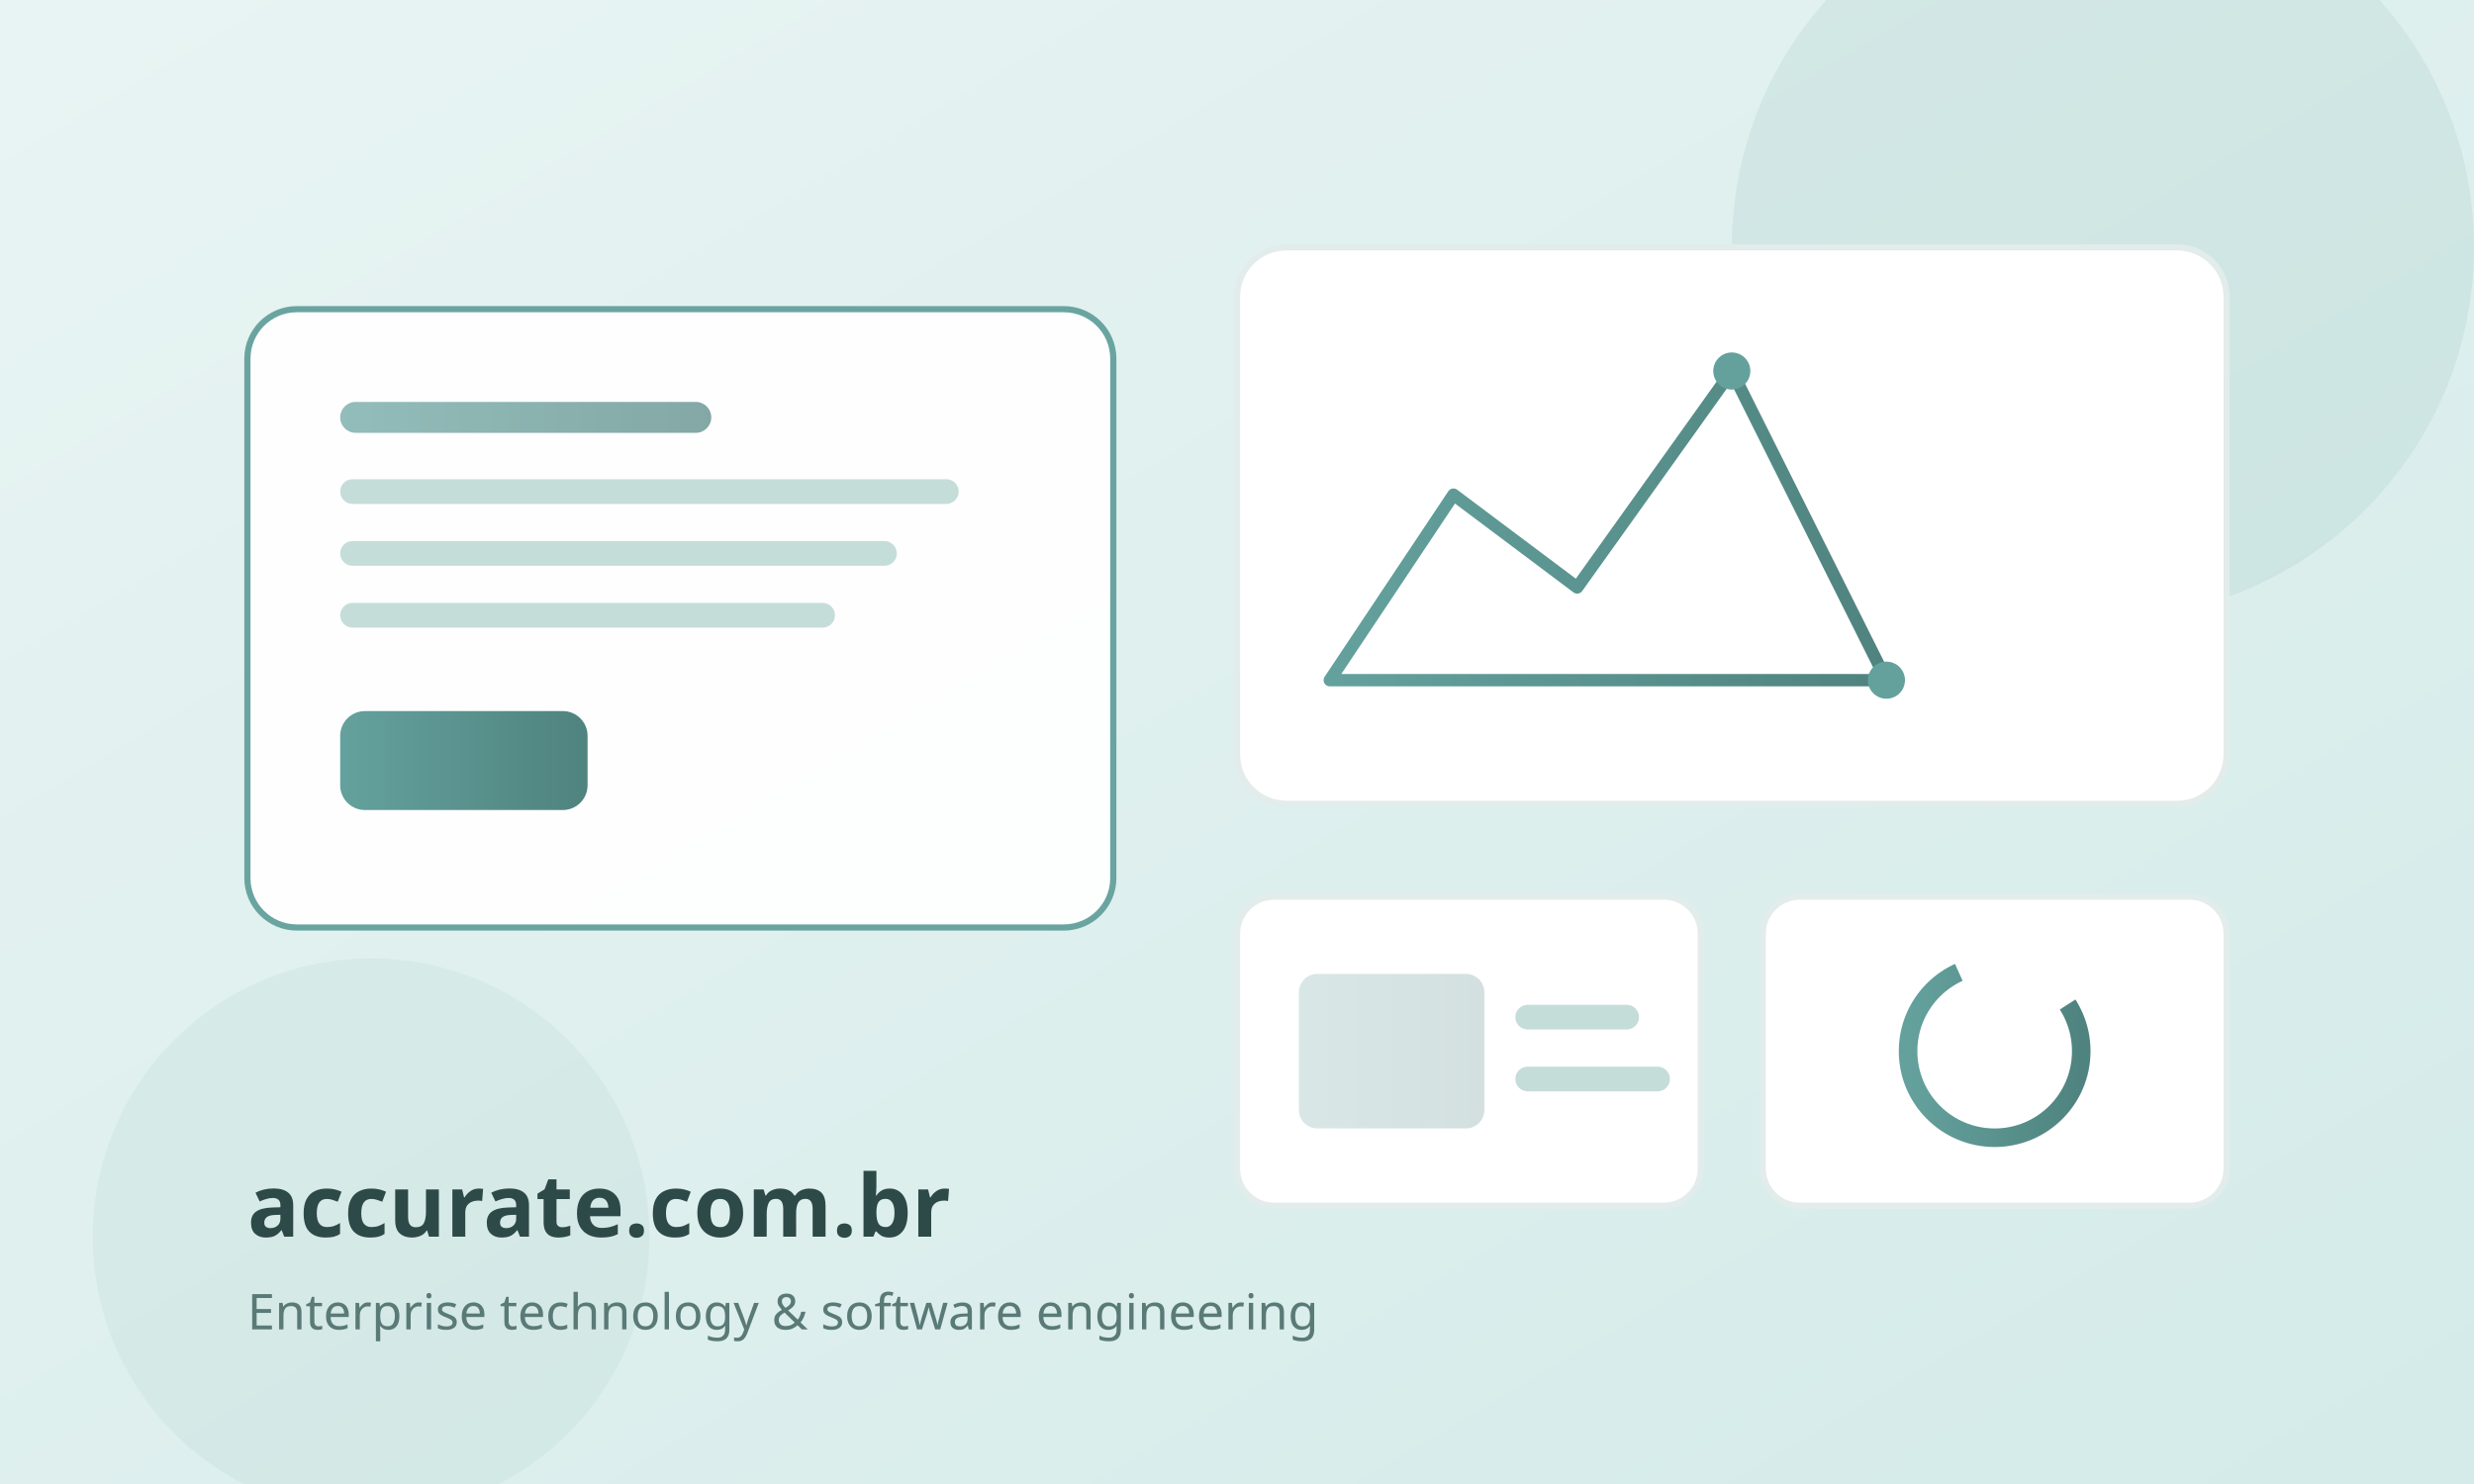
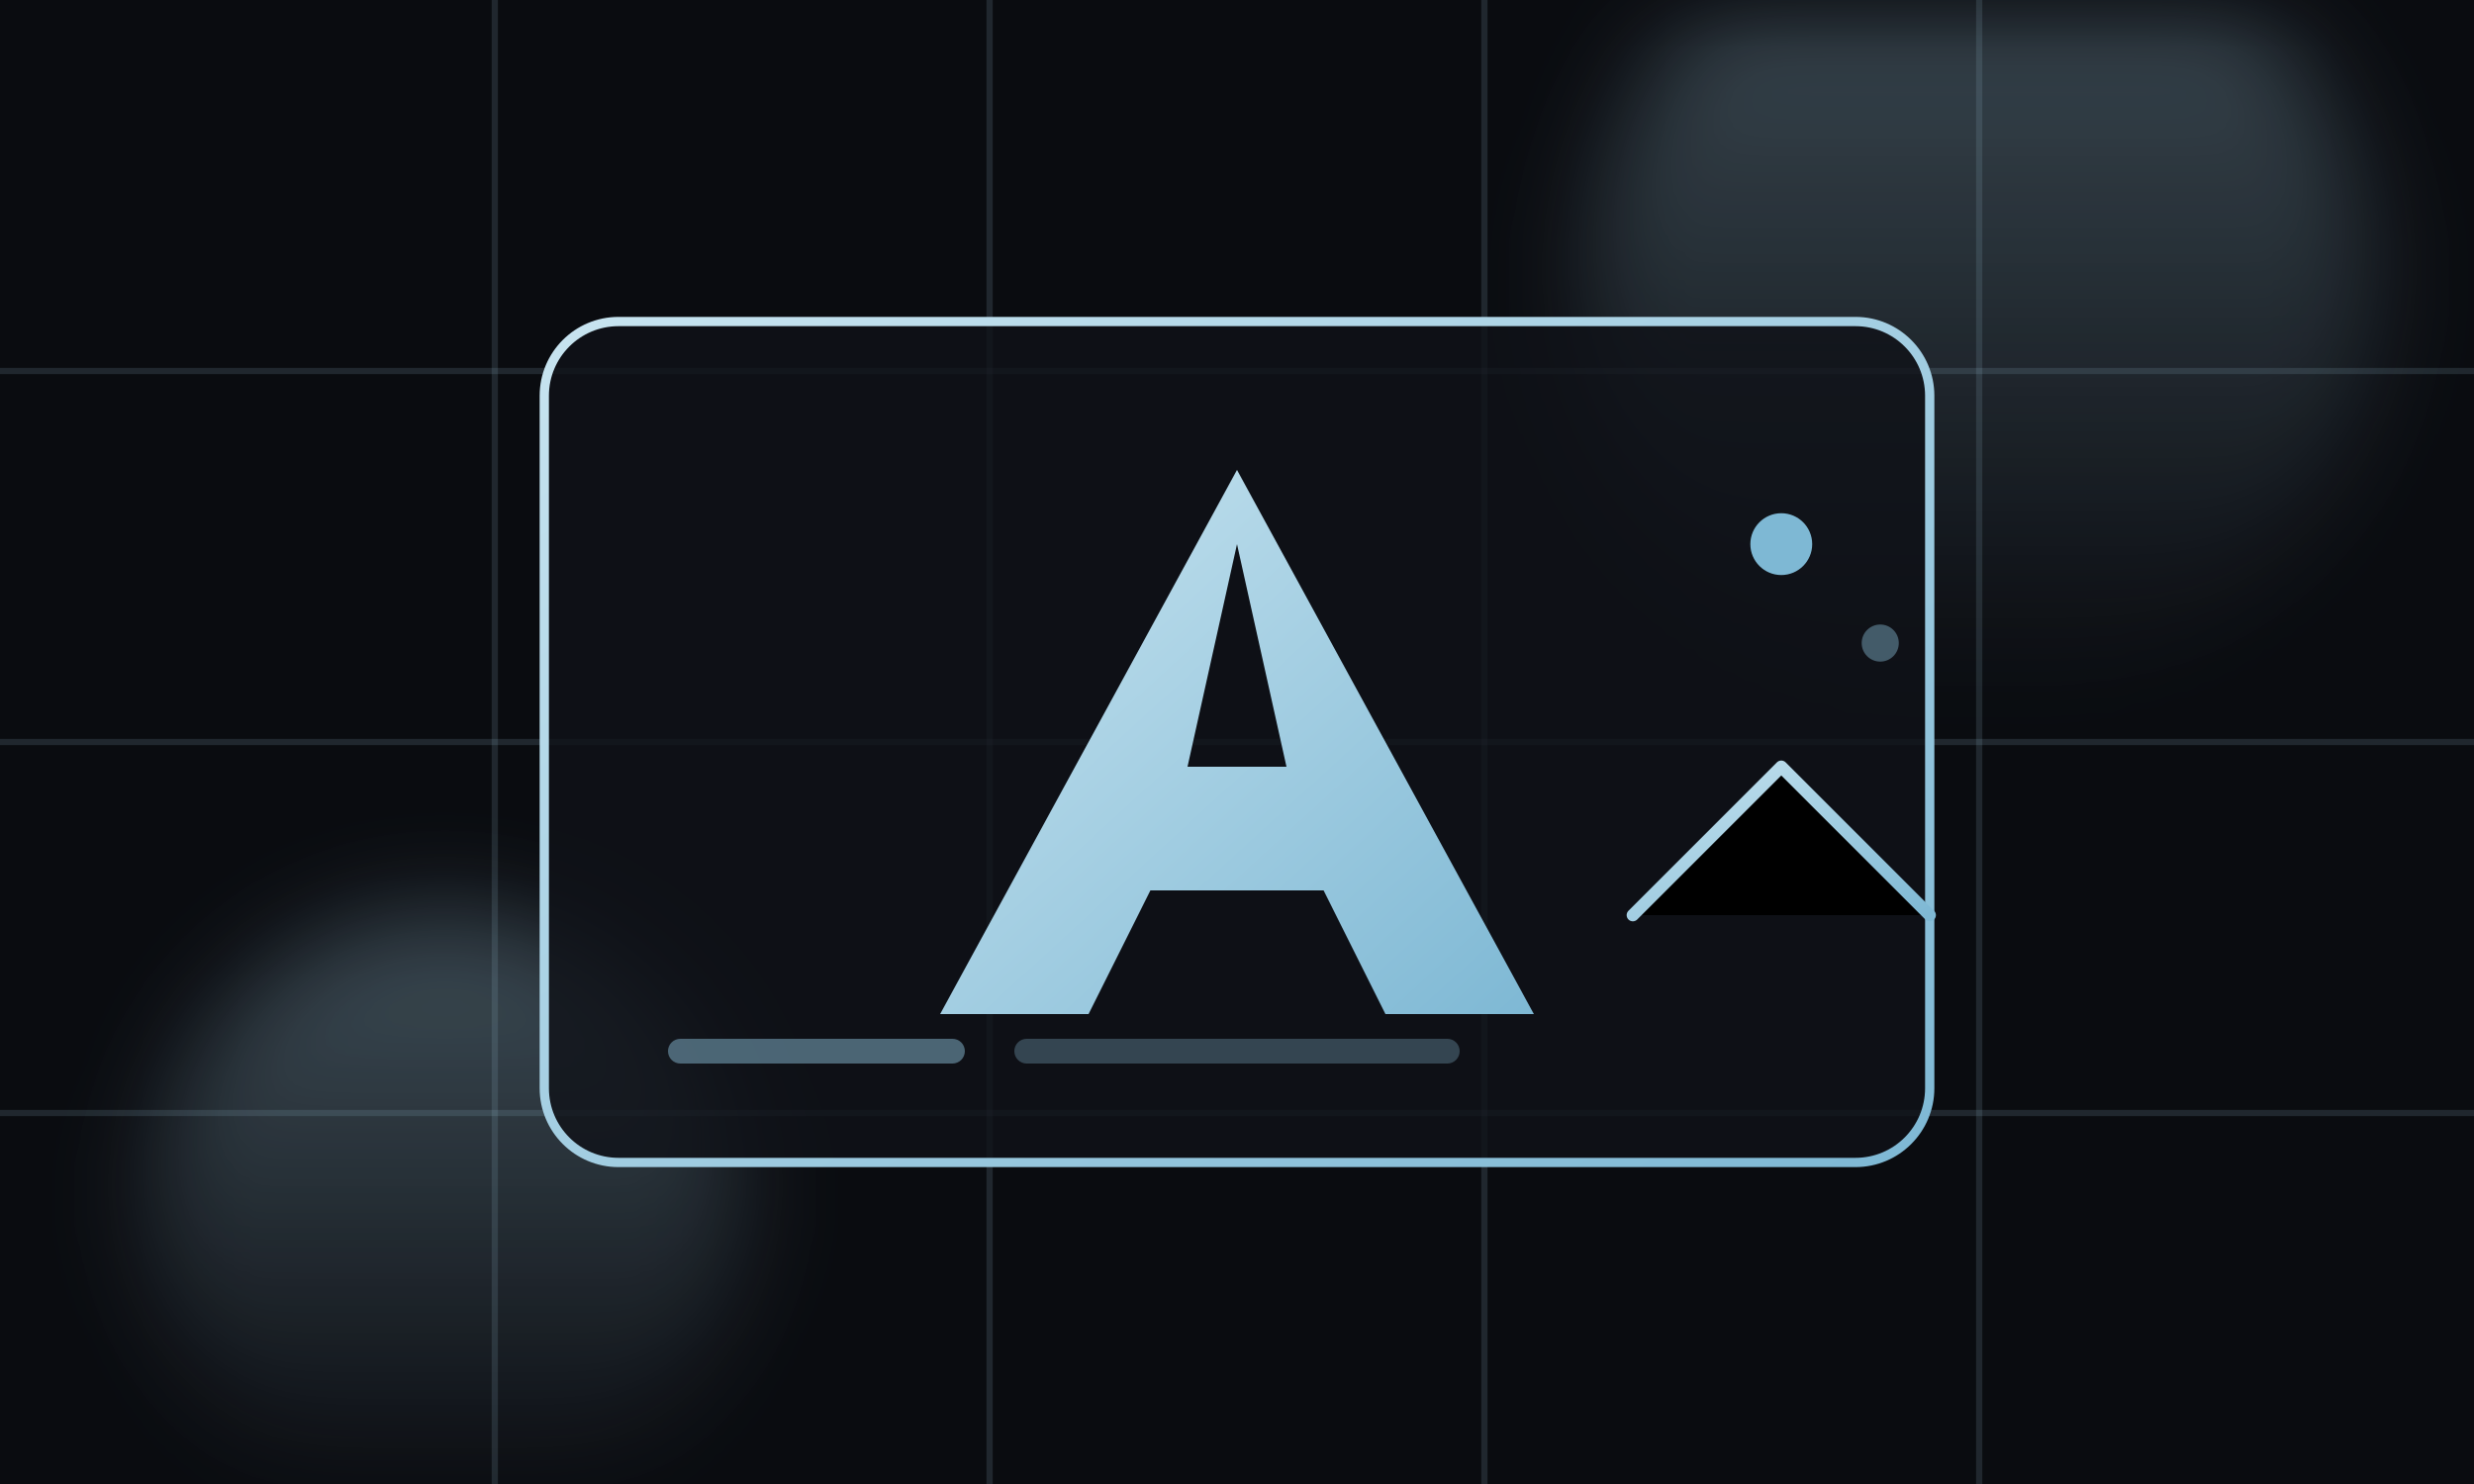
- <svg xmlns="http://www.w3.org/2000/svg" viewBox="0 0 800 480" role="img" aria-label="Accurate technology solutions">
+ <svg xmlns="http://www.w3.org/2000/svg" viewBox="0 0 400 240" role="img" aria-label="Accurate">
  <defs>
-     <linearGradient id="bg" x1="0%" y1="0%" x2="100%" y2="100%">
-       <stop offset="0%" stop-color="#e8f4f3" />
-       <stop offset="100%" stop-color="#d4ebe9" />
+     <linearGradient id="acc-ice" x1="0%" y1="0%" x2="100%" y2="100%">
+       <stop offset="0%" stop-color="#c8e4f0" />
+       <stop offset="100%" stop-color="#7eb8d4" />
    </linearGradient>
-     <linearGradient id="accent" x1="0%" y1="0%" x2="100%" y2="0%">
-       <stop offset="0%" stop-color="#64a19d" />
-       <stop offset="100%" stop-color="#4f837f" />
+     <linearGradient id="acc-glow" x1="50%" y1="0%" x2="50%" y2="100%">
+       <stop offset="0%" stop-color="#9ec4d9" stop-opacity="0.35" />
+       <stop offset="100%" stop-color="#9ec4d9" stop-opacity="0" />
    </linearGradient>
+     <filter id="acc-blur" x="-20%" y="-20%" width="140%" height="140%">
+       <feGaussianBlur stdDeviation="8" />
+     </filter>
  </defs>
-   <rect width="800" height="480" fill="url(#bg)" />
-   <circle cx="680" cy="80" r="120" fill="#64a19d" opacity="0.12" />
-   <circle cx="120" cy="400" r="90" fill="#64a19d" opacity="0.08" />
-   <rect x="80" y="100" width="280" height="200" rx="16" fill="#fff" stroke="#64a19d" stroke-width="2" opacity="0.95" />
-   <rect x="110" y="130" width="120" height="10" rx="5" fill="url(#accent)" opacity="0.7" />
-   <rect x="110" y="155" width="200" height="8" rx="4" fill="#c5ddd9" />
-   <rect x="110" y="175" width="180" height="8" rx="4" fill="#c5ddd9" />
-   <rect x="110" y="195" width="160" height="8" rx="4" fill="#c5ddd9" />
-   <rect x="110" y="230" width="80" height="32" rx="8" fill="url(#accent)" />
-   <rect x="400" y="80" width="320" height="180" rx="16" fill="#fff" stroke="#e2ecea" stroke-width="2" />
-   <path d="M430 220 L470 160 L510 190 L560 120 L610 220 Z" fill="none" stroke="url(#accent)" stroke-width="4" stroke-linejoin="round" />
-   <circle cx="560" cy="120" r="6" fill="#64a19d" />
-   <circle cx="610" cy="220" r="6" fill="#64a19d" />
-   <rect x="400" y="290" width="150" height="100" rx="12" fill="#fff" stroke="#e2ecea" stroke-width="2" />
-   <rect x="420" y="315" width="60" height="50" rx="6" fill="url(#accent)" opacity="0.25" />
-   <rect x="490" y="325" width="40" height="8" rx="4" fill="#c5ddd9" />
-   <rect x="490" y="345" width="50" height="8" rx="4" fill="#c5ddd9" />
-   <rect x="570" y="290" width="150" height="100" rx="12" fill="#fff" stroke="#e2ecea" stroke-width="2" />
-   <circle cx="645" cy="340" r="28" fill="none" stroke="url(#accent)" stroke-width="6" stroke-dasharray="120 40" />
-   <text x="80" y="400" font-family="system-ui, sans-serif" font-size="28" font-weight="700" fill="#2d4a48">accurate.com.br</text>
-   <text x="80" y="430" font-family="system-ui, sans-serif" font-size="16" fill="#5a7a77">Enterprise technology &amp; software engineering</text>
+   <rect width="400" height="240" fill="#0a0c10" />
+   <circle cx="320" cy="48" r="64" fill="url(#acc-glow)" filter="url(#acc-blur)" />
+   <circle cx="72" cy="196" r="48" fill="url(#acc-glow)" filter="url(#acc-blur)" />
+   <g fill="none" stroke="#9ec4d9" stroke-opacity="0.15" stroke-width="1">
+     <path d="M0 60h400M0 120h400M0 180h400" />
+     <path d="M80 0v240M160 0v240M240 0v240M320 0v240" />
+   </g>
+   <rect x="88" y="52" width="224" height="136" rx="12" stroke="url(#acc-ice)" stroke-width="1.5" fill="#0f1218" fill-opacity="0.8" />
+   <path d="M200 76 L248 164 H224 L214 144 H186 L176 164 H152 Z M200 88 L192 124 H208 Z" fill="url(#acc-ice)" />
+   <rect x="108" y="168" width="48" height="4" rx="2" fill="#5a7a8c" opacity="0.8" />
+   <rect x="164" y="168" width="72" height="4" rx="2" fill="#5a7a8c" opacity="0.5" />
+   <circle cx="288" cy="88" r="5" fill="#7eb8d4" />
+   <circle cx="304" cy="104" r="3" fill="#5a7a8c" opacity="0.7" />
+   <path d="M264 148 L288 124 L312 148" stroke="url(#acc-ice)" stroke-width="2" stroke-linecap="round" stroke-linejoin="round" />
</svg>
